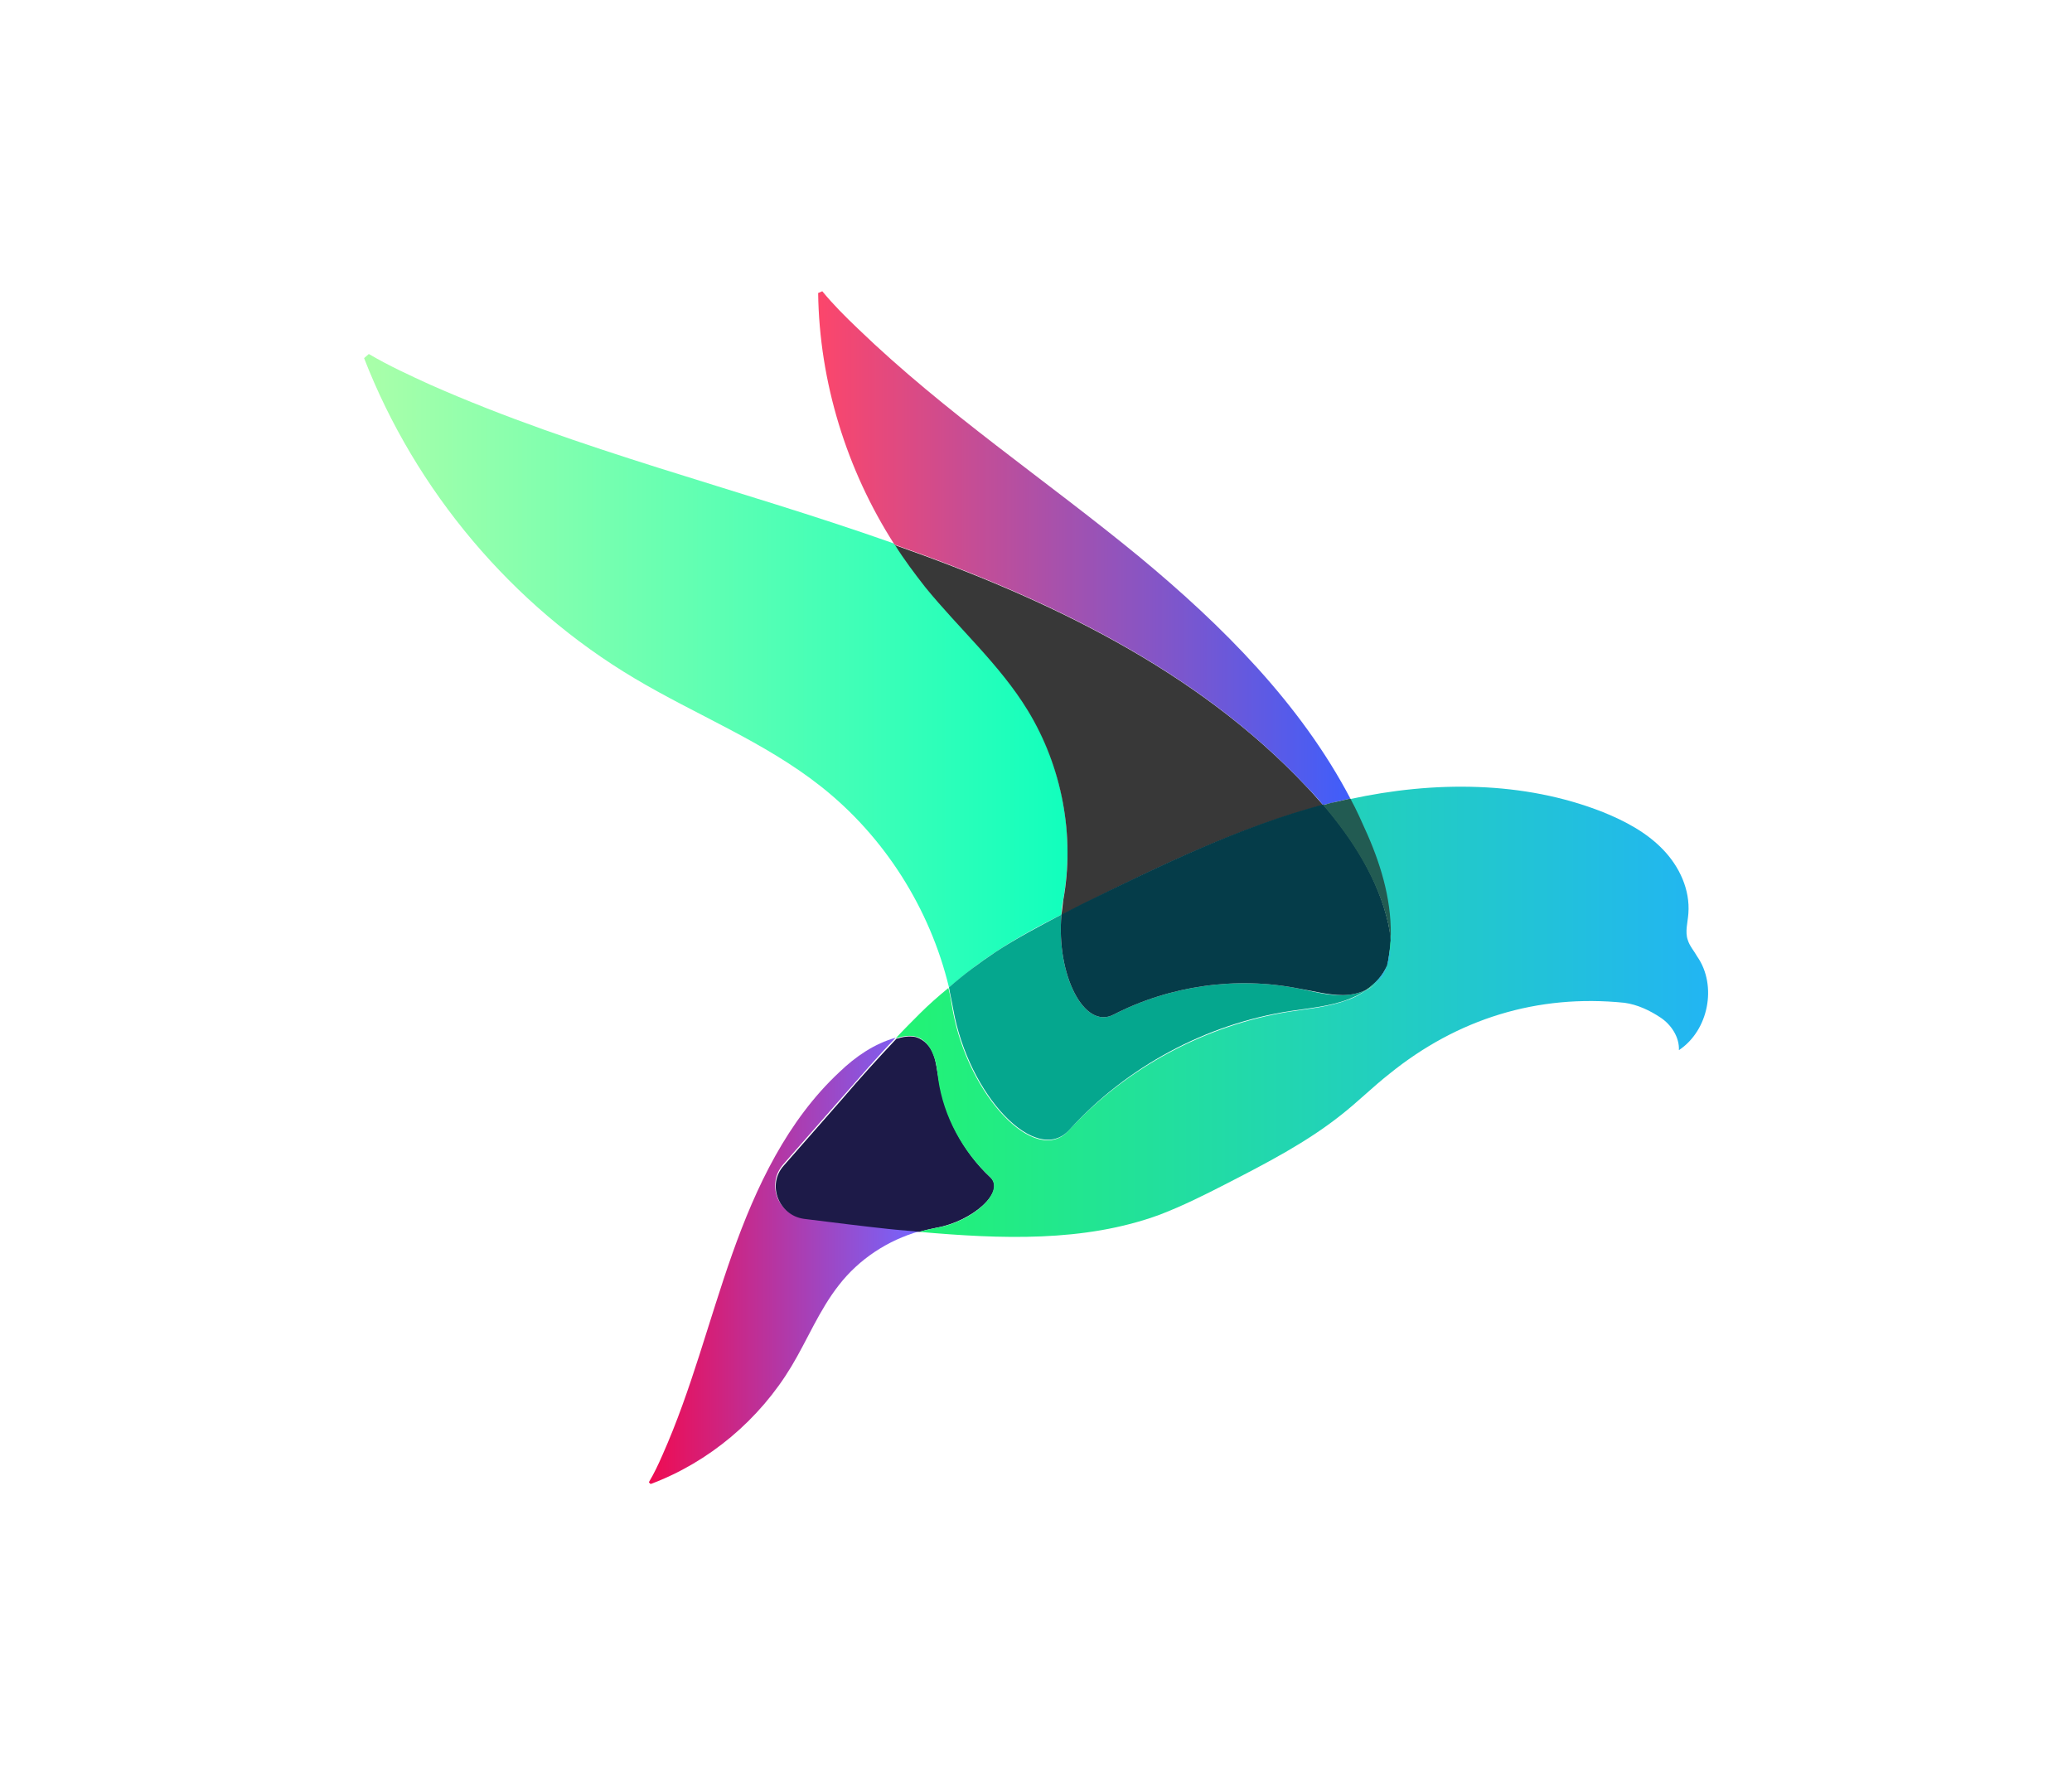
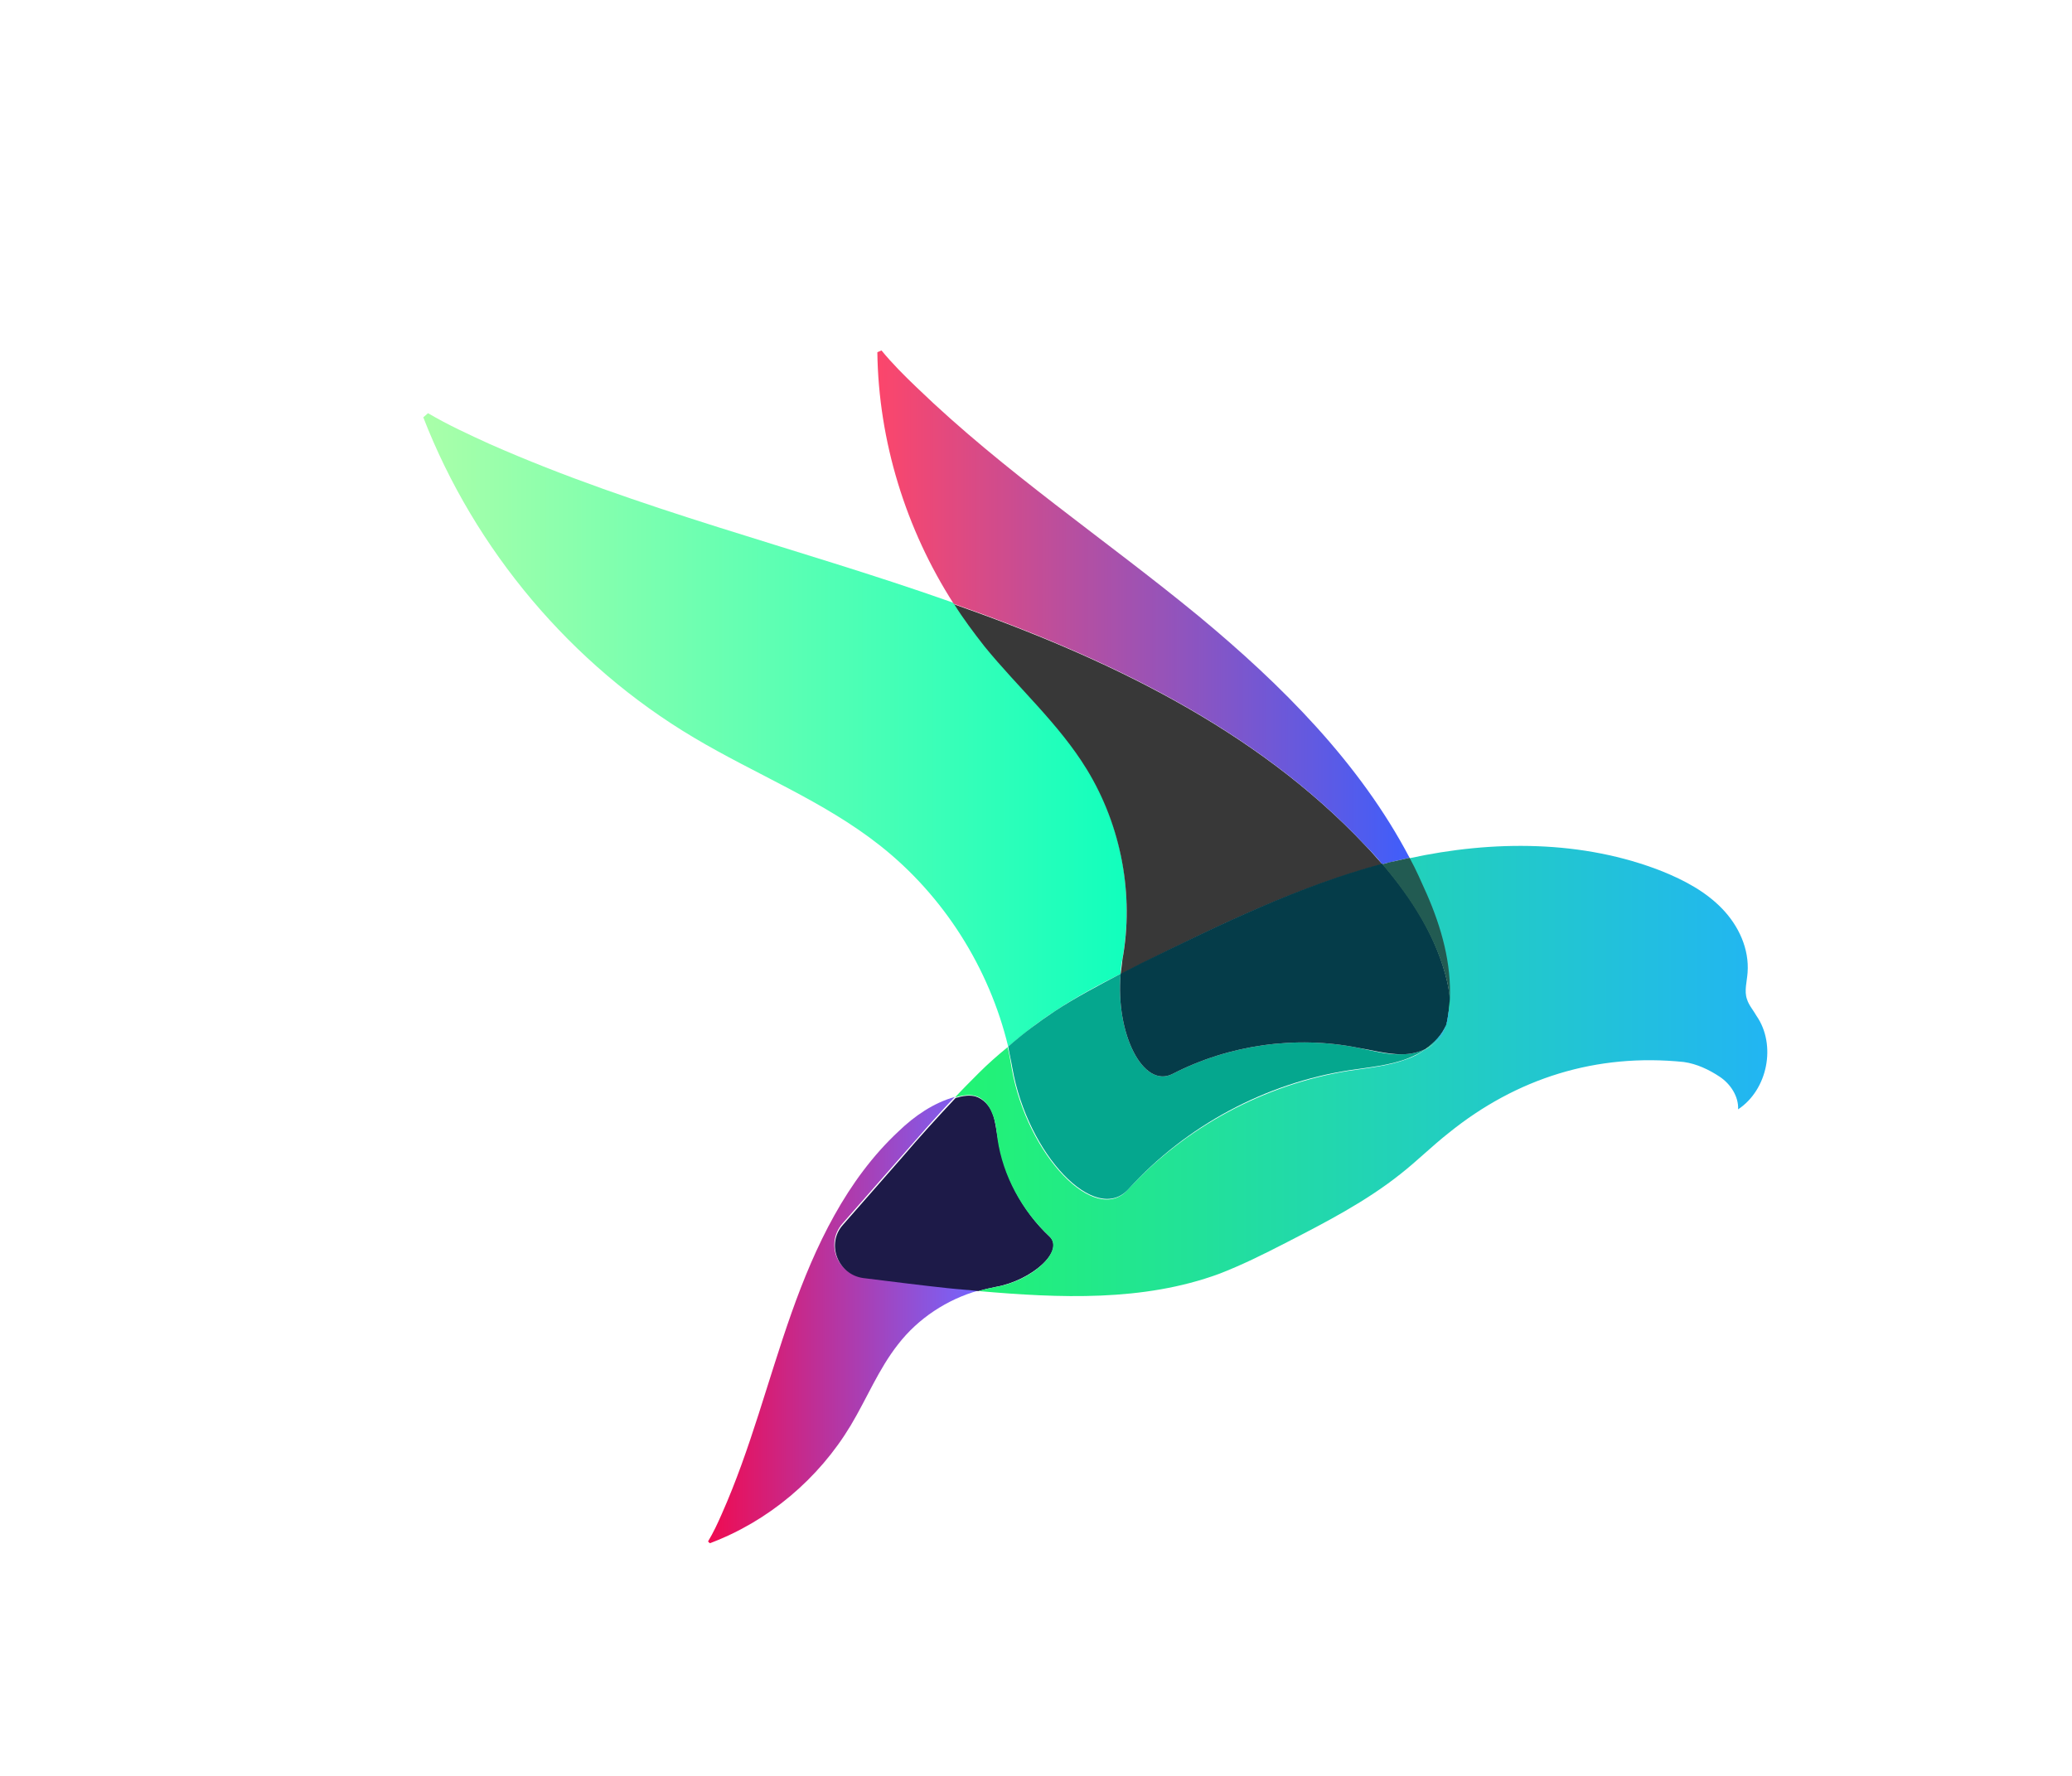
- <svg xmlns="http://www.w3.org/2000/svg" version="1.1" id="Layer_1" x="0px" y="0px" viewBox="200 100 350 300" style="enable-background:new 0 0 750 500;" xml:space="preserve">
+ <svg xmlns="http://www.w3.org/2000/svg" version="1.1" id="Layer_1" x="0px" y="0px" viewBox="190 90 350 300" style="enable-background:new 0 0 750 500;" xml:space="preserve">
  <style type="text/css">
	.st0{fill:#0288D1;}
	.st1{fill:#F44337;}
	.st2{fill:url(#SVGID_1_);}
	.st3{fill:url(#SVGID_2_);}
	.st4{opacity:0.2;}
	.st5{fill:none;}
	.st6{fill:url(#SVGID_3_);}
	.st7{fill:url(#SVGID_4_);}
	.st8{fill:#FB2E01;}
	.st9{filter:url(#Adobe_OpacityMaskFilter);}
	.st10{filter:url(#Adobe_OpacityMaskFilter_1_);}
	.st11{mask:url(#SVGID_5_);fill:url(#SVGID_6_);}
	.st12{fill:url(#SVGID_7_);}
	.st13{filter:url(#Adobe_OpacityMaskFilter_2_);}
	.st14{filter:url(#Adobe_OpacityMaskFilter_3_);}
	.st15{mask:url(#SVGID_8_);fill:url(#SVGID_9_);}
	.st16{fill:url(#SVGID_10_);}
	.st17{filter:url(#Adobe_OpacityMaskFilter_4_);}
	.st18{filter:url(#Adobe_OpacityMaskFilter_5_);}
	.st19{mask:url(#SVGID_11_);fill:url(#SVGID_12_);}
	.st20{fill:url(#SVGID_13_);}
	.st21{fill:#02579B;}
	.st22{fill:#050D49;}
	.st23{fill:#021001;}
	.st24{fill:#FF9801;}
	.st25{fill:#05436D;}
	.st26{fill:#1E88E5;}
	.st27{fill:#A07220;}
	.st28{fill:none;stroke:#383838;stroke-width:7;stroke-linecap:round;stroke-linejoin:round;stroke-miterlimit:10;}
	.st29{fill:#9E8020;}
	.st30{fill:none;stroke:#383838;stroke-miterlimit:10;}
	.st31{fill:url(#SVGID_14_);}
	.st32{fill:url(#SVGID_15_);}
	.st33{fill:url(#SVGID_16_);}
	.st34{fill:#383838;}
	.st35{fill:url(#SVGID_17_);}
	.st36{fill:url(#SVGID_18_);}
	.st37{fill:#1D1A48;}
	.st38{fill:url(#SVGID_19_);}
	.st39{fill:#05A78E;}
	.st40{fill:#053C49;}
	.st41{fill:url(#SVGID_20_);}
	.st42{fill:#225B52;}
	.st43{fill:url(#SVGID_21_);}
</style>
  <g>
    <g>
      <linearGradient id="SVGID_1_" gradientUnits="userSpaceOnUse" x1="261.409" y1="213.371" x2="380.349" y2="213.371">
        <stop offset="0" style="stop-color:#AAFFA9" />
        <stop offset="1" style="stop-color:#11FFBD" />
      </linearGradient>
      <path class="st2" d="M379.6,252c-0.2,0.8-0.3,1.7-0.3,2.5c-3.8,1.9-7.5,3.9-11.1,6.3c-2.8,1.8-5.4,3.9-7.9,6    c-3.2-13.3-10.9-25.5-21.7-34c-9.5-7.5-21-12-31.4-18.2c-20.7-12.3-37-31.7-45.7-54.1l0.8-0.7c3.4,2,6.9,3.6,10.4,5.2    c25.1,11.1,51.9,17.5,77.7,26.6c0.3,0.1,0.5,0.2,0.8,0.3c1.6,2.5,3.3,4.8,5.1,7.1c5.7,7,12.6,13.1,17.3,20.8    C379.4,229.4,381.6,241,379.6,252z" />
    </g>
    <g>
      <linearGradient id="SVGID_2_" gradientUnits="userSpaceOnUse" x1="433.978" y1="259.975" x2="435.565" y2="262.454">
        <stop offset="0" style="stop-color:#22F473" />
        <stop offset="1" style="stop-color:#22B5F3" />
      </linearGradient>
      <path class="st3" d="M434.7,262c-0.1,0.4-0.2,0.8-0.4,1.1c0.2-0.7,0.3-1.4,0.4-2.2c0.1-0.7,0.1-1.4,0.2-2    C435,259.9,435,261,434.7,262z" />
    </g>
    <g>
      <linearGradient id="SVGID_3_" gradientUnits="userSpaceOnUse" x1="433.011" y1="266.292" x2="432.003" y2="263.696">
        <stop offset="0" style="stop-color:#FF5F6D" />
        <stop offset="1" style="stop-color:#FFC371" />
      </linearGradient>
      <path class="st6" d="M434.3,263.1c-0.2,0.7-0.5,1.4-0.9,2c-0.6,0.9-1.6,1.6-2.6,2.1C432.3,266.1,433.6,264.8,434.3,263.1z" />
    </g>
    <g>
      <path class="st34" d="M423.5,236c-14.2,3.8-27.5,10.2-40.7,16.8c-1.2,0.6-2.3,1.2-3.5,1.8c0.1-0.8,0.2-1.7,0.3-2.5    c2-10.9-0.2-22.6-6-32.1c-4.7-7.7-11.6-13.8-17.3-20.8c-1.8-2.3-3.6-4.7-5.1-7.1c25.6,9,50.9,21,69.5,40.8    C421.6,233.8,422.5,234.9,423.5,236z" />
    </g>
    <g>
      <linearGradient id="SVGID_4_" gradientUnits="userSpaceOnUse" x1="338.221" y1="192.582" x2="428.126" y2="192.582">
        <stop offset="0" style="stop-color:#FC466B" />
        <stop offset="1" style="stop-color:#3F5EFB" />
      </linearGradient>
      <path class="st7" d="M428.1,234.9c-0.9,0.2-1.7,0.4-2.6,0.6c-0.7,0.2-1.4,0.3-2,0.5c-0.9-1.1-1.9-2.2-2.9-3.2    C402,213,376.7,201,351.1,192c-8.1-12.6-12.7-27.5-12.9-42.5l0.7-0.3c1.8,2.2,3.9,4.3,6,6.3c14.7,14.2,31.8,25.6,47.6,38.6    C406.5,205.7,419.7,218.9,428.1,234.9z" />
    </g>
    <g>
      <g>
        <linearGradient id="SVGID_5_" gradientUnits="userSpaceOnUse" x1="309.669" y1="313.095" x2="355.341" y2="313.095">
          <stop offset="0" style="stop-color:#F00B51" />
          <stop offset="1" style="stop-color:#7366FF" />
        </linearGradient>
        <path style="fill:url(#SVGID_5_);" d="M355.3,308c-5.3,1.5-10.2,4.7-13.6,9.1c-3.3,4.2-5.3,9.2-8,13.7     c-5.4,9-13.9,16.2-23.8,19.9l-0.3-0.3c0.9-1.5,1.6-3,2.3-4.6c4.9-11,7.8-22.7,11.8-34c4-11.3,9.3-22.5,18.1-30.7     c2.7-2.6,5.9-4.8,9.5-5.8c-3.1,3.2-6,6.6-9,10l-10,11.4c-2.9,3.3-0.9,8.5,3.4,9c4.9,0.7,10.5,1.4,14.2,1.7     C351.8,307.7,353.6,307.9,355.3,308z" />
      </g>
    </g>
    <g>
      <path class="st37" d="M358.2,307.4c-1,0.2-1.9,0.4-2.9,0.7c-1.8-0.2-3.5-0.3-5.3-0.5c-3.8-0.4-9.4-1.1-14.2-1.7    c-4.3-0.6-6.3-5.8-3.4-9l10-11.4c2.9-3.4,5.9-6.7,9-10c0.2-0.1,0.5-0.1,0.7-0.2c0.8-0.2,1.7-0.3,2.6-0.1c1.4,0.4,2.5,1.6,3,3    c0.5,1.4,0.6,2.9,0.9,4.3c1,6.2,4.1,12.1,8.7,16.4C369.9,301.3,364.3,306.3,358.2,307.4z" />
    </g>
    <g>
      <linearGradient id="SVGID_6_" gradientUnits="userSpaceOnUse" x1="351.347" y1="270.848" x2="488.591" y2="270.848">
        <stop offset="0" style="stop-color:#22F473" />
        <stop offset="1" style="stop-color:#22B5F3" />
      </linearGradient>
      <path style="fill:url(#SVGID_6_);" d="M483.6,277.4c0.1-2.2-1.3-4.3-3.1-5.5s-3.9-2.2-6.1-2.5c-14.7-1.5-28.2,2.7-39.7,12    c-2.8,2.2-5.3,4.7-8.1,6.9c-5.9,4.7-12.7,8.2-19.5,11.7c-3.7,1.9-7.3,3.7-11.2,5.2c-12.8,4.7-26.9,4.1-40.6,2.9    c1-0.3,1.9-0.5,2.9-0.7c6.1-1,11.7-6.1,9-8.6c-4.6-4.3-7.8-10.2-8.7-16.4c-0.2-1.5-0.3-3-0.9-4.3c-0.5-1.4-1.6-2.7-3-3    c-0.8-0.2-1.7-0.1-2.6,0.1c-0.2,0.1-0.5,0.1-0.7,0.2c1.3-1.4,2.7-2.8,4.1-4.2c1.5-1.5,3.1-2.9,4.8-4.3c0.3,1.2,0.5,2.4,0.7,3.6    c2.6,14.7,14.1,26.6,19.6,20.5c9.7-10.6,23.1-17.8,37.3-20.1c3.3-0.5,6.7-0.8,9.9-2c1.1-0.4,2.1-0.9,3-1.6c1-0.5,1.9-1.2,2.6-2.1    c0.4-0.6,0.7-1.3,0.9-2c0,0,0,0,0,0c0.2-0.4,0.3-0.7,0.4-1.1c0.3-1,0.3-2,0.2-3.1c0.3-6.1-1.5-12.2-3.9-17.9    c-0.9-2.1-1.9-4.1-2.9-6.1c14.2-3.1,29.4-3.1,42.8,2.2c3.7,1.5,7.3,3.4,10.1,6.3c2.8,2.9,4.6,6.8,4.3,10.8    c-0.1,1.5-0.6,3.1-0.1,4.5c0.3,1,1.1,1.9,1.6,2.8C490.1,266.5,488.6,274.1,483.6,277.4z" />
    </g>
    <g>
      <path class="st39" d="M430.8,267.2c-0.9,0.7-2,1.2-3,1.6c-3.1,1.2-6.6,1.5-9.9,2c-14.2,2.2-27.6,9.4-37.3,20.1    c-5.6,6.1-17-5.8-19.6-20.5c-0.2-1.2-0.5-2.4-0.7-3.6c2.5-2.2,5.2-4.2,7.9-6c3.5-2.3,7.3-4.3,11.1-6.3    c-0.9,10.1,3.8,19.5,8.8,16.9c9.5-4.9,20.8-6.5,31.3-4.4c2.5,0.5,4.9,1.2,7.4,1.1C428.2,268.1,429.6,267.8,430.8,267.2z" />
    </g>
    <g>
      <path class="st40" d="M434.9,258.9c0,0.7-0.1,1.4-0.2,2c-0.1,0.7-0.2,1.5-0.4,2.2c0,0,0,0,0,0c-0.7,1.7-2,3.1-3.5,4.1    c-1.2,0.6-2.6,0.9-4,0.9c-2.5,0-5-0.7-7.4-1.1c-10.5-2.1-21.8-0.5-31.3,4.4c-5,2.6-9.7-6.8-8.8-16.9c1.2-0.6,2.3-1.2,3.5-1.8    c13.2-6.5,26.5-13,40.7-16.8c5.1,5.9,9.3,12.6,11,20.1C434.7,257,434.9,258,434.9,258.9z" />
    </g>
    <g>
      <linearGradient id="SVGID_7_" gradientUnits="userSpaceOnUse" x1="431.355" y1="264.627" x2="433.475" y2="265.55">
        <stop offset="0" style="stop-color:#22F473" />
        <stop offset="1" style="stop-color:#22B5F3" />
      </linearGradient>
      <path class="st12" d="M434.3,263.1c-0.2,0.7-0.5,1.4-0.9,2c-0.6,0.9-1.6,1.6-2.6,2.1C432.3,266.1,433.6,264.8,434.3,263.1z" />
    </g>
    <g>
      <path class="st42" d="M434.9,258.9c-0.1-0.9-0.2-1.9-0.4-2.8c-1.7-7.5-6-14.2-11-20.1c0.7-0.2,1.4-0.4,2-0.5    c0.9-0.2,1.7-0.4,2.6-0.6c1.1,2,2,4.1,2.9,6.1C433.5,246.7,435.2,252.8,434.9,258.9z" />
    </g>
    <g>
      <linearGradient id="SVGID_8_" gradientUnits="userSpaceOnUse" x1="433.769" y1="260.614" x2="435.229" y2="261.25">
        <stop offset="0" style="stop-color:#22F473" />
        <stop offset="1" style="stop-color:#22B5F3" />
      </linearGradient>
      <path style="fill:url(#SVGID_8_);" d="M434.7,262c-0.1,0.4-0.2,0.8-0.4,1.1c0.2-0.7,0.3-1.4,0.4-2.2c0.1-0.7,0.1-1.4,0.2-2    C435,259.9,435,261,434.7,262z" />
    </g>
  </g>
</svg>
